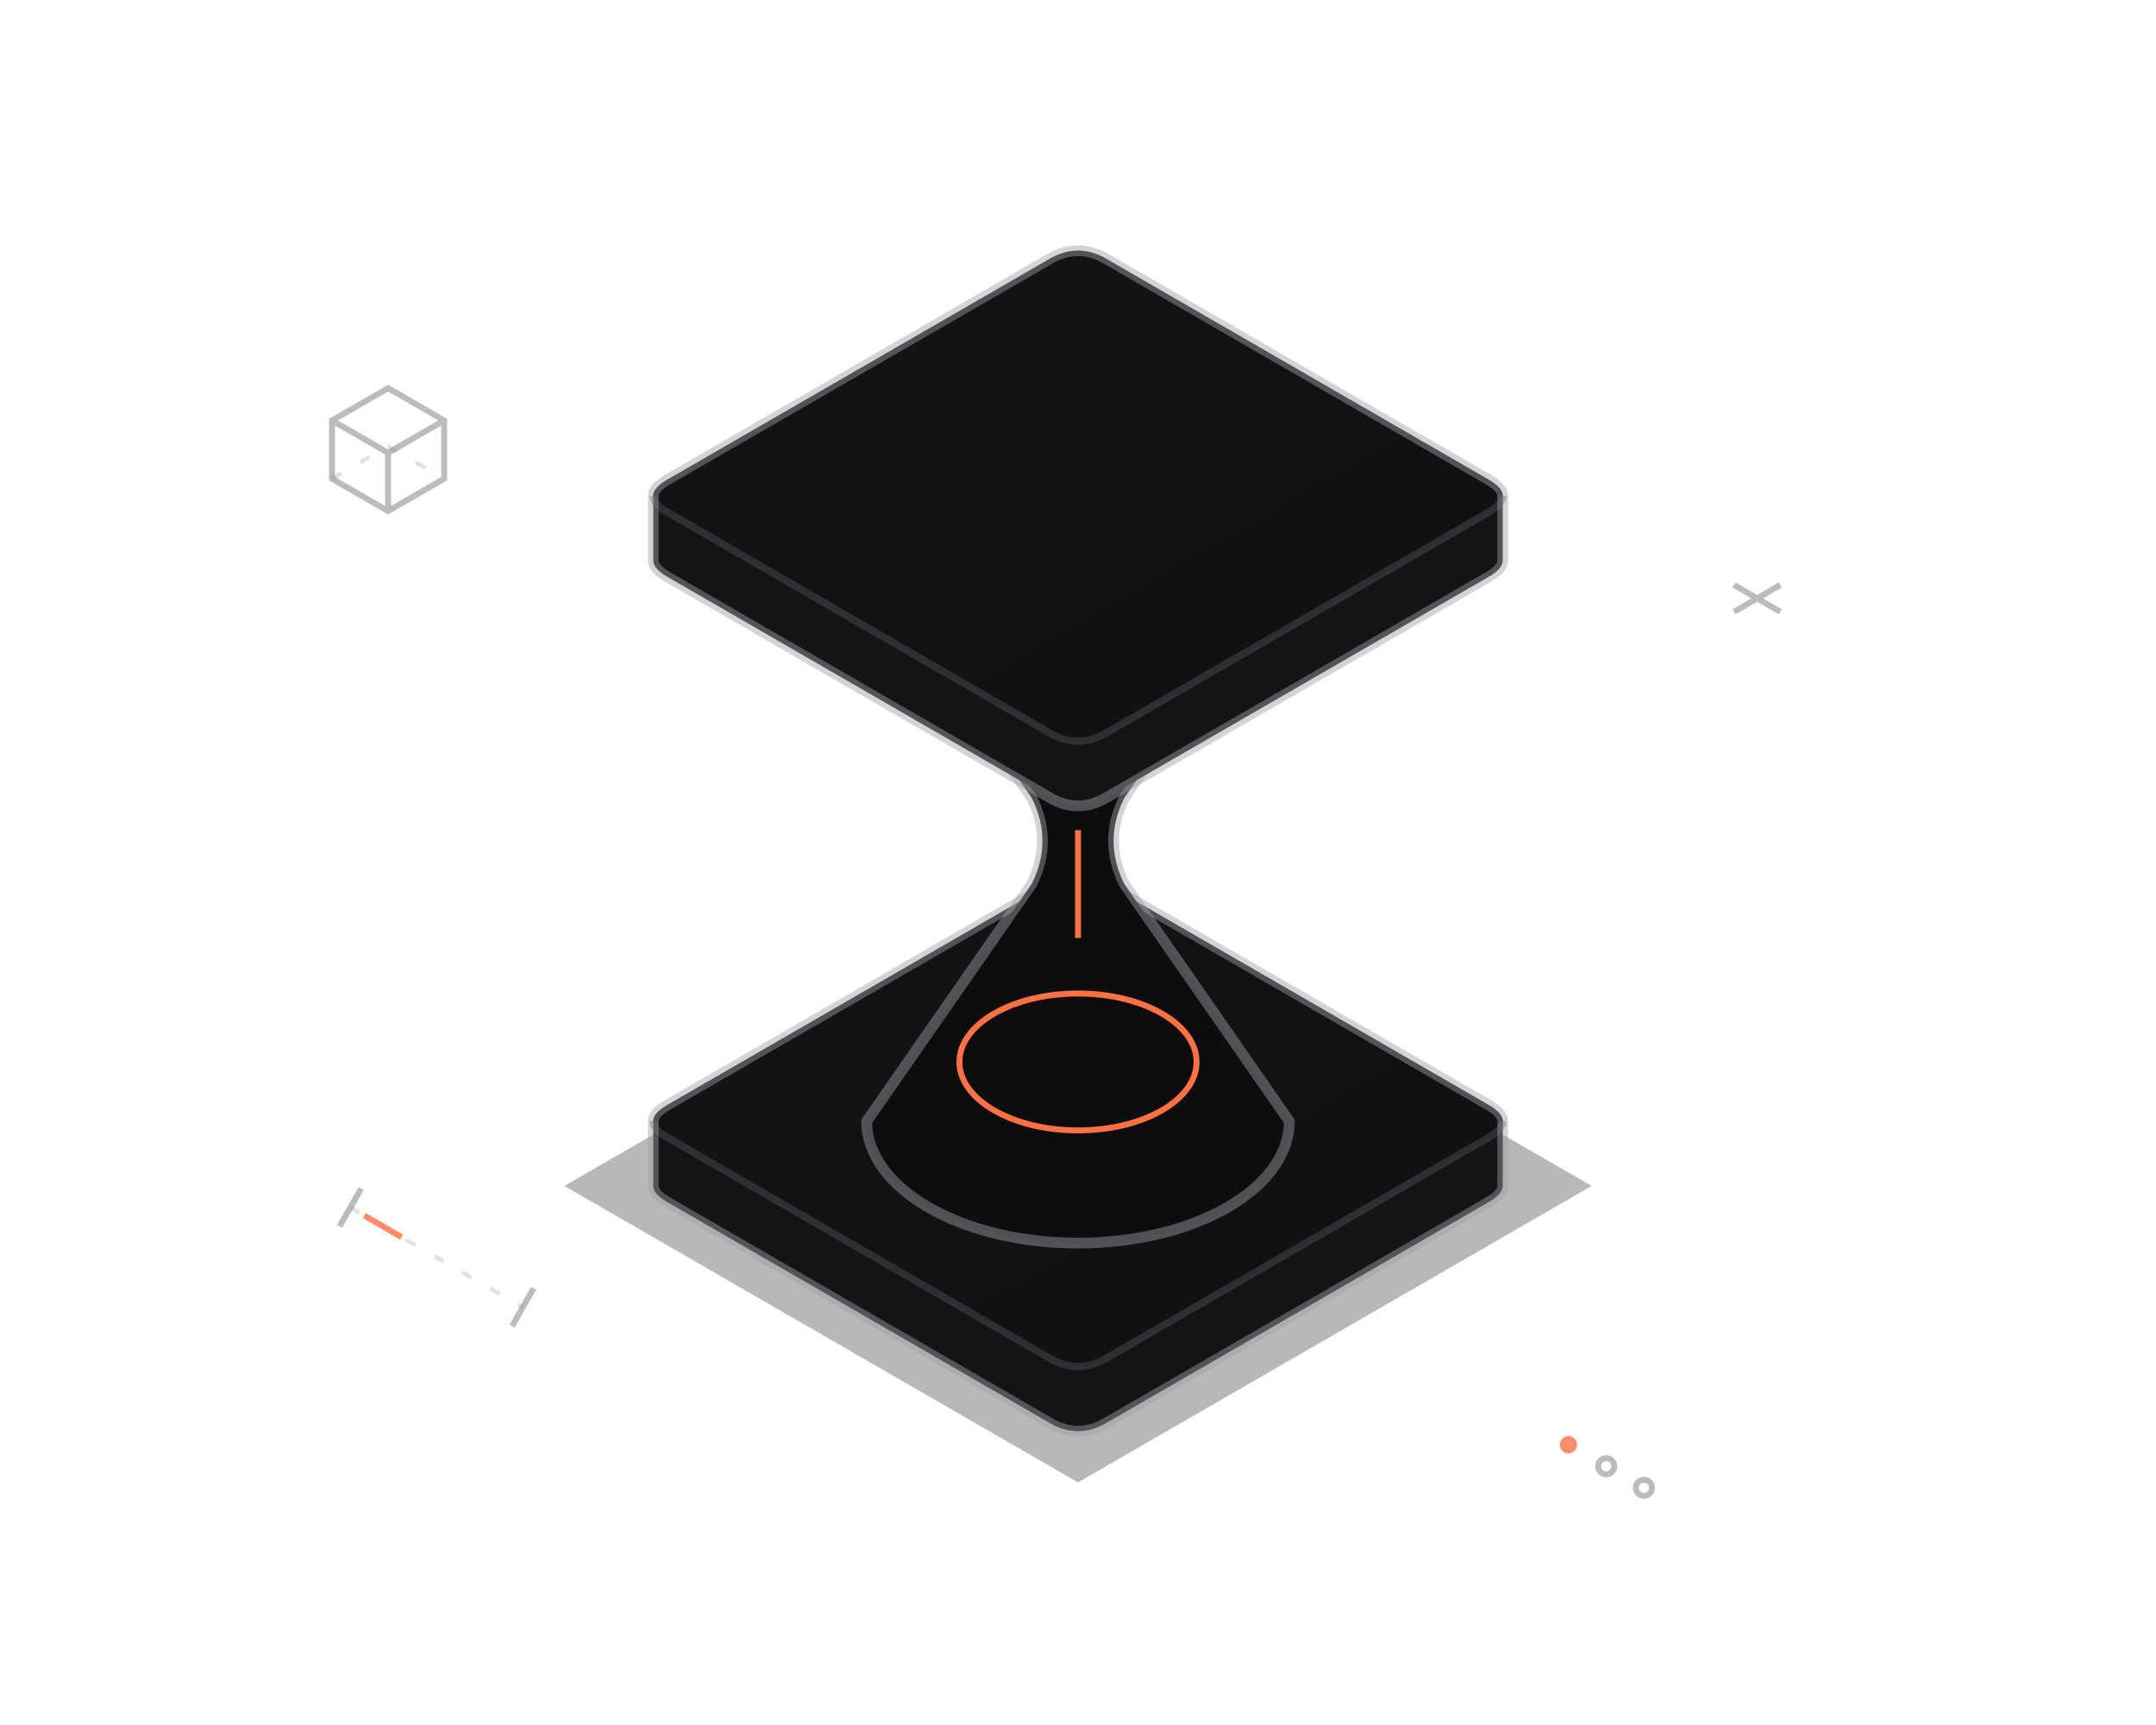
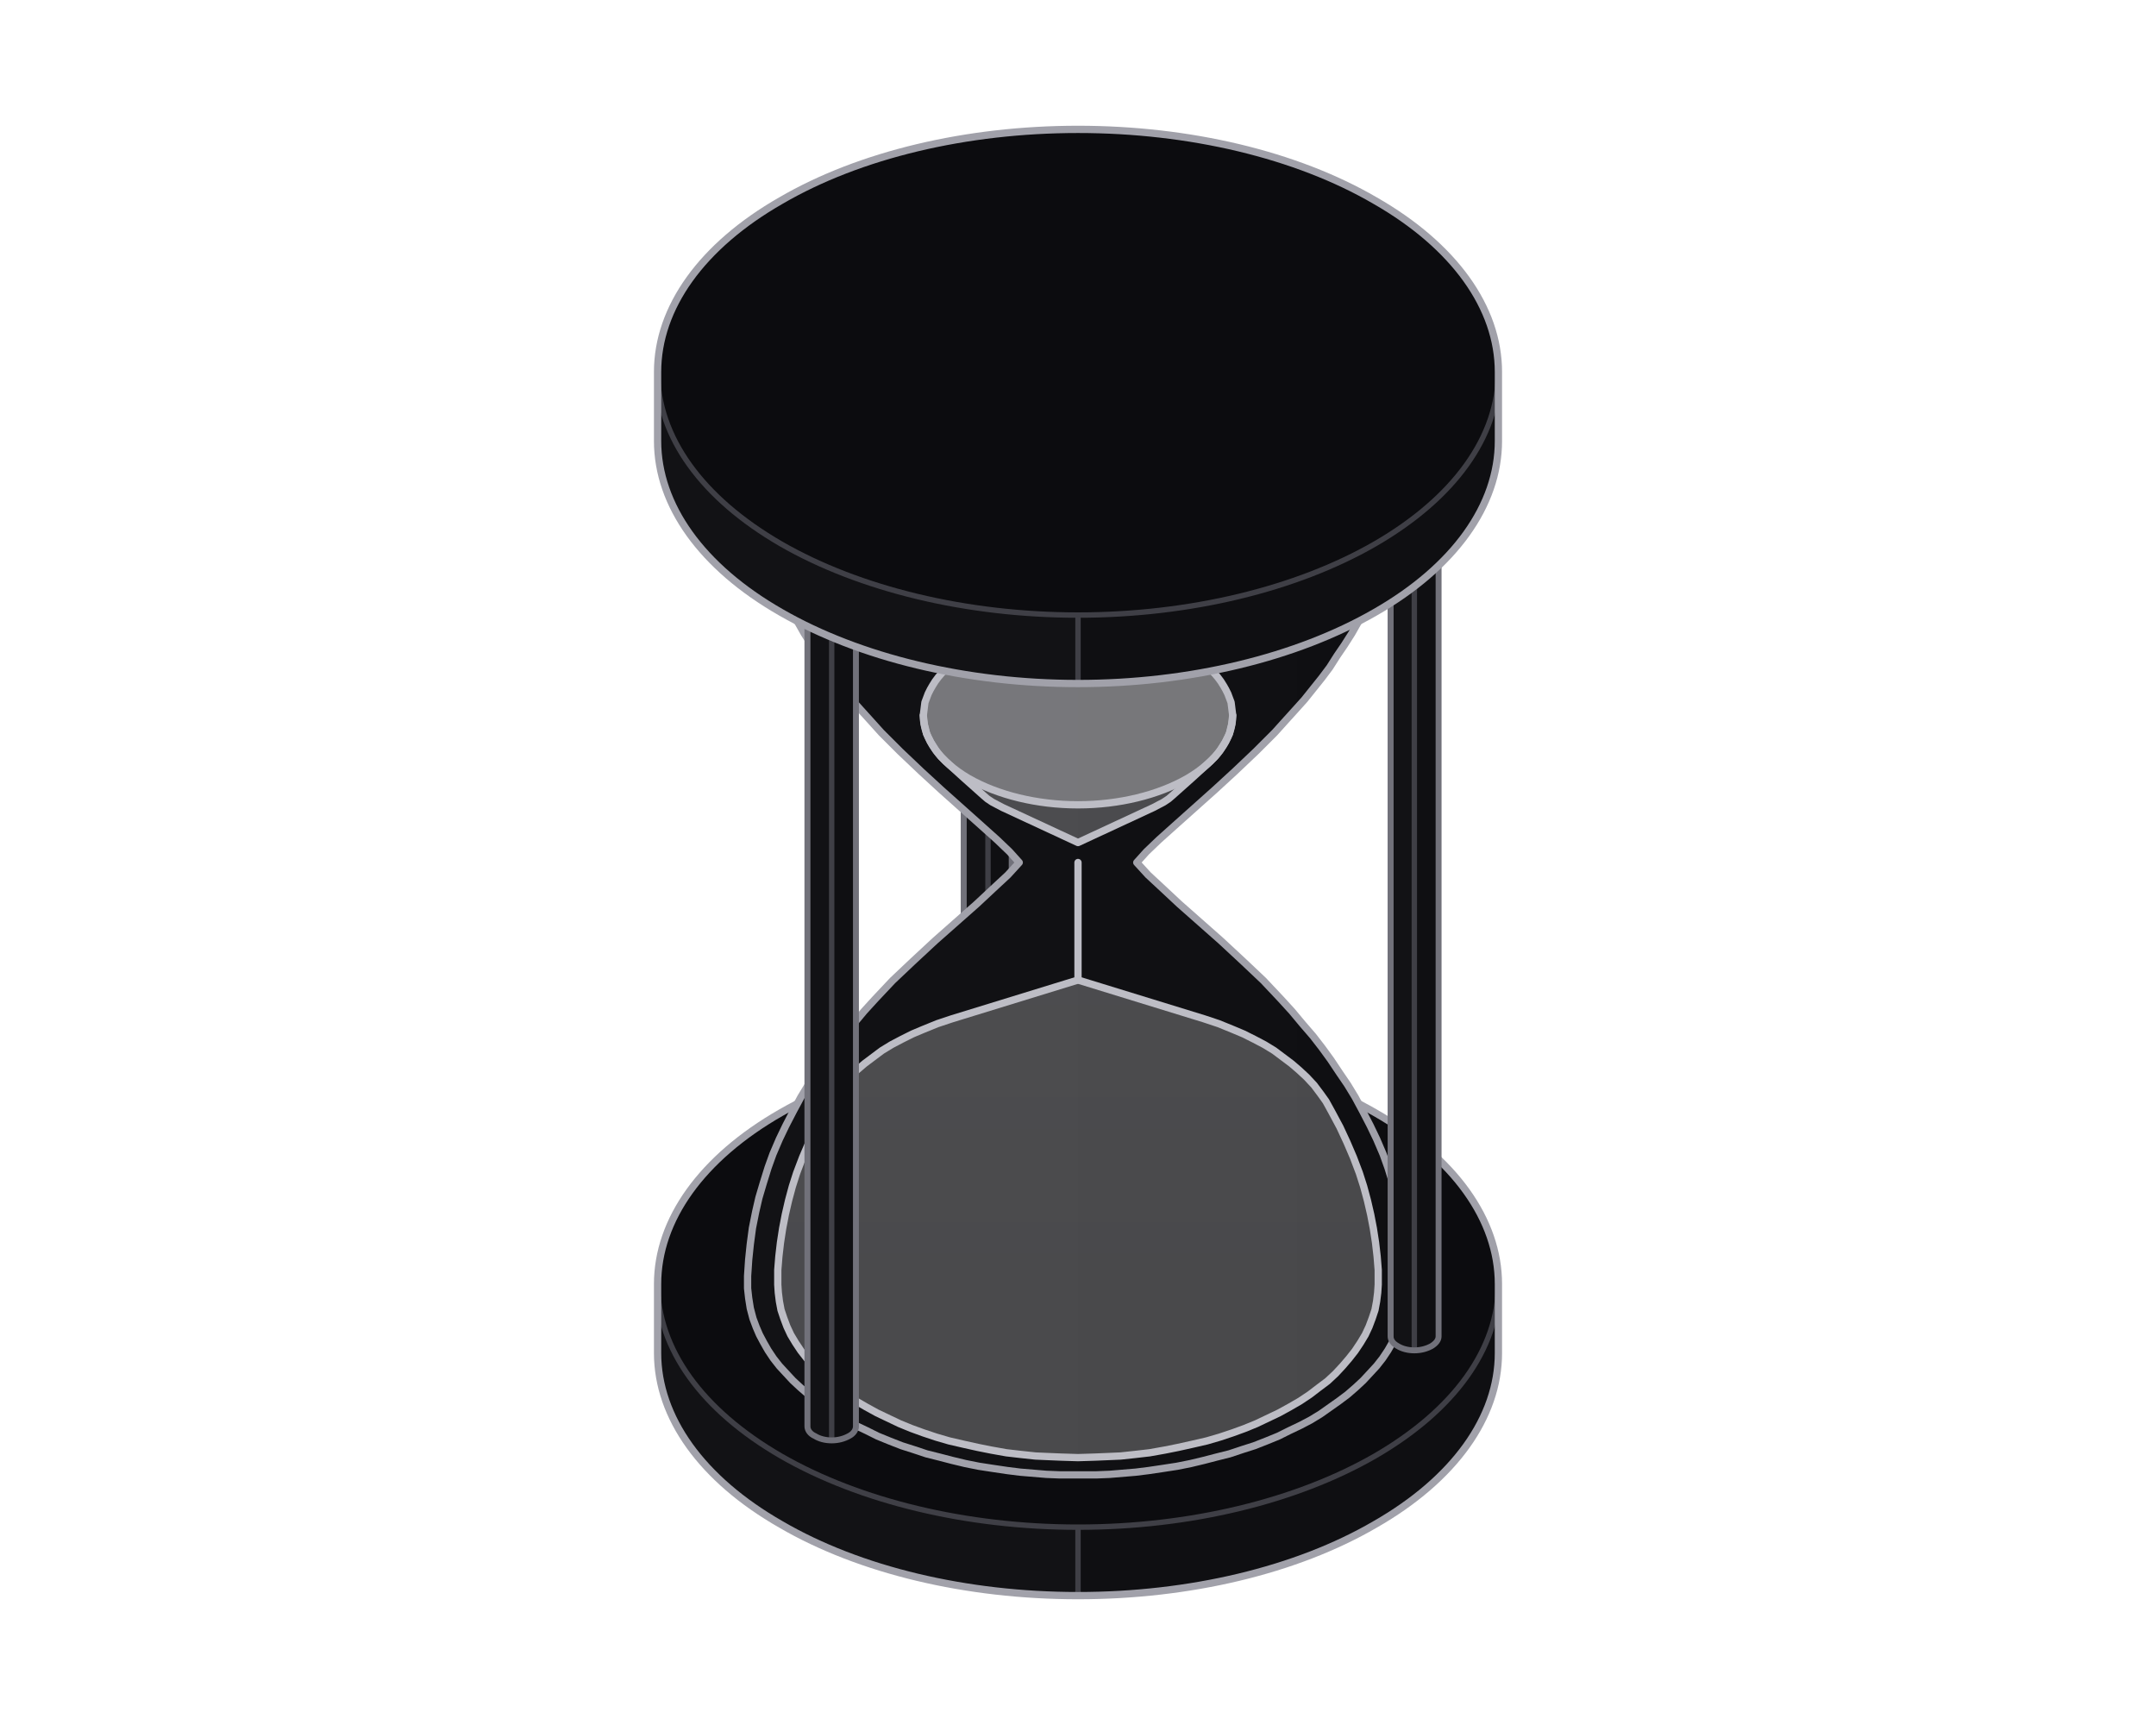
- <svg xmlns="http://www.w3.org/2000/svg" width="400" height="320" viewBox="0 0 400 320" fill="none" role="img" aria-labelledby="fg-empty-waiting-dark-title fg-empty-waiting-dark-description" class="fg-empty-waiting-dark">
+ <svg xmlns="http://www.w3.org/2000/svg" width="400" height="320" viewBox="0 0 400 320" fill="none" role="img" aria-labelledby="fg-state-waiting-dark-title fg-state-waiting-dark-description" class="fg-state-waiting-dark">
  <defs>
-     <linearGradient id="fg-empty-waiting-dark-plane" x1="0" y1="0" x2="1" y2="1">
-       <stop stop-color="#141416" />
-       <stop offset="1" stop-color="#101012" />
+     <linearGradient id="fg-state-waiting-dark-cy" x1="0" y1="0" x2="1" y2="0">
+       <stop stop-color="#121215" />
+       <stop offset="1" stop-color="#0f0f12" />
+     </linearGradient>
+     <linearGradient id="fg-state-waiting-dark-sand" gradientUnits="userSpaceOnUse" x1="200" y1="181.8" x2="200" y2="238.2">
+       <stop offset="0" stop-color="#f4f4f5" stop-opacity="0.26" />
+       <stop offset="1" stop-color="#f4f4f5" stop-opacity="0.25" />
    </linearGradient>
  </defs>
  <style>
-     .fg-empty-waiting-dark { stroke-linecap: butt; stroke-linejoin: miter; stroke-width: 2; stroke-opacity: .45; }
-     .fg-empty-waiting-dark .edge, .fg-empty-waiting-dark .seam { stroke: #a1a1aa; }
-     .fg-empty-waiting-dark .seam { stroke: #51515c; }
-     .fg-empty-waiting-dark .seam { stroke-width: 1.35; }
-     .fg-empty-waiting-dark .shade { fill: #000000; fill-opacity: .28; }
-     .fg-empty-waiting-dark .soft { stroke: #46464f; stroke-width: 1.1; }
-     .fg-empty-waiting-dark .guide { stroke: #6b6b75; stroke-width: .8; stroke-dasharray: 2 4; opacity: .55; }
-     .fg-empty-waiting-dark .accent { stroke: #ff7043; }
-     .fg-empty-waiting-dark .accent { stroke-width: 1.1; }
-     .fg-empty-waiting-dark .accent-fill { fill: #ff7043; }
-     .fg-empty-waiting-dark .tf { fill: url(#fg-empty-waiting-dark-plane); }
-     .fg-empty-waiting-dark .lf { fill: #141417; }
-     .fg-empty-waiting-dark .rf { fill: #0d0d0f; }
-     .fg-empty-waiting-dark .accent { stroke-opacity: 1; }
+     .fg-state-waiting-dark { stroke-linecap: round; stroke-linejoin: round; }
+     .fg-state-waiting-dark path { vector-effect: non-scaling-stroke; }
+     .fg-state-waiting-dark .t { fill: #0c0c0f; }
+     .fg-state-waiting-dark .l { fill: #121215; }
+     .fg-state-waiting-dark .r { fill: #0f0f12; }
+     .fg-state-waiting-dark .hole { fill: #060607; }
+     .fg-state-waiting-dark .cy { fill: url(#fg-state-waiting-dark-cy); }
+     .fg-state-waiting-dark .af { fill: #bdbdc5; }
+     .fg-state-waiting-dark .kf { fill: #8e8e97; }
+     .fg-state-waiting-dark .eo { fill-rule: evenodd; }
+     .fg-state-waiting-dark .o { stroke: #a1a1aa; stroke-width: 1.35; }
+     .fg-state-waiting-dark .o2 { stroke: #71717a; stroke-width: 1.1; }
+     .fg-state-waiting-dark .e { stroke: #3f3f46; stroke-width: 1; }
+     .fg-state-waiting-dark .d { stroke: #71717a; stroke-width: 1.2; stroke-dasharray: 0 3; }
+     .fg-state-waiting-dark .dh { stroke: #3f3f46; stroke-width: 1.2; stroke-dasharray: 0 3; }
+     .fg-state-waiting-dark .g { stroke: #71717a; stroke-width: 1; stroke-dasharray: 3 3; }
+     .fg-state-waiting-dark .k { stroke: #8e8e97; stroke-width: 1.2; }
+     .fg-state-waiting-dark .ka, .fg-state-waiting-dark .oa { stroke: #bdbdc5; stroke-width: 1.35; }
+     .fg-state-waiting-dark .da { stroke: #bdbdc5; stroke-width: 1.2; stroke-dasharray: 0 3; }
+     .fg-state-waiting-dark .ga { stroke: #bdbdc5; stroke-width: 1; stroke-dasharray: 3 3; }
  </style>
-   <g data-part="illustration">
-     <g data-part="decoration" aria-hidden="true" pointer-events="none" opacity=".8">
-       <path class="soft" d="M72 72L82.4 78L82.4 88.8L72 94.8L61.6 88.8L61.6 78ZM82.4 78L72 84L61.6 78M72 84L72 94.8M321.7 108.5L330.3 113.5M321.7 113.5L330.3 108.5M296.5 272a1.5 1.5 0 1 0 3 0a1.5 1.5 0 1 0 -3 0ZM303.5 276a1.5 1.5 0 1 0 3 0a1.5 1.5 0 1 0 -3 0ZM67 220.5L63 227.5M99 239L95 246" />
-       <path class="guide" d="M61.6 88.8L72 82.8L82.4 88.8M65 224L97 242.5" />
-       <path class="accent" d="M67.6 225.5L74.5 229.5" />
-       <path class="accent-fill" d="M289.4 268a1.6 1.6 0 1 0 3.2 0a1.6 1.6 0 1 0 -3.2 0Z" />
-     </g>
-     <g data-part="subject">
-       <g transform="translate(0 52)">
-         <polygon class="shade" points="200,113 295.3,168 200,223 104.7,168" />
-         <g data-part="plate">
-           <path class="lf" d="M121.2 156Q121.2 154.5 123.8 153L194.8 112Q200 109 205.2 112L276.2 153Q278.8 154.5 278.8 156L278.8 168Q278.8 169.5 276.2 171L205.2 212Q200 215 194.8 212L123.8 171Q121.2 169.5 121.2 168Z" />
-           <path class="tf" d="M194.8 112Q200 109 205.2 112L276.2 153Q281.4 156 276.2 159L205.2 200Q200 203 194.8 200L123.8 159Q118.6 156 123.8 153Z" />
-           <path class="seam" d="M278.8 156Q278.8 157.5 276.2 159L205.2 200Q200 203 194.8 200L123.8 159Q121.2 157.5 121.2 156" />
-           <path class="edge" d="M121.2 156Q121.2 154.5 123.8 153L194.8 112Q200 109 205.2 112L276.2 153Q278.8 154.5 278.8 156L278.8 168Q278.8 169.5 276.2 171L205.2 212Q200 215 194.8 212L123.8 171Q121.2 169.5 121.2 168Z" />
-         </g>
-         <g data-part="hourglass-shell">
-           <path class="rf" d="M160.8 52A39.2 22.6 0 0 1 239.2 52L208.6 96Q204.6 104 208.6 112L239.2 156A39.2 22.6 0 0 1 160.8 156L191.4 112Q195.4 104 191.4 96Z" />
-           <path class="edge" d="M160.8 52A39.2 22.6 0 0 1 239.2 52L208.6 96Q204.6 104 208.6 112L239.2 156A39.2 22.6 0 0 1 160.8 156L191.4 112Q195.4 104 191.4 96Z" />
-         </g>
-         <ellipse class="accent" cx="200" cy="145" rx="22" ry="12.7" />
-         <polyline class="accent" points="200,102 200,122" />
-         <g data-part="plate">
-           <path class="lf" d="M121.2 40Q121.2 38.5 123.8 37L194.8 -4Q200 -7 205.2 -4L276.2 37Q278.8 38.5 278.8 40L278.8 52Q278.8 53.5 276.2 55L205.2 96Q200 99 194.8 96L123.8 55Q121.2 53.5 121.2 52Z" />
-           <path class="tf" d="M194.8 -4Q200 -7 205.2 -4L276.2 37Q281.4 40 276.2 43L205.2 84Q200 87 194.8 84L123.8 43Q118.6 40 123.8 37Z" />
-           <path class="seam" d="M278.8 40Q278.8 41.5 276.2 43L205.2 84Q200 87 194.8 84L123.8 43Q121.2 41.5 121.2 40" />
-           <path class="edge" d="M121.2 40Q121.2 38.5 123.8 37L194.8 -4Q200 -7 205.2 -4L276.2 37Q278.8 38.5 278.8 40L278.8 52Q278.8 53.5 276.2 55L205.2 96Q200 99 194.8 96L123.8 55Q121.2 53.5 121.2 52Z" />
-         </g>
-       </g>
-     </g>
-   </g>
+   <path class="r" d="M278 238.2C278 250.2 269.8 261.6 255.1 270.1C240.5 278.5 220.7 283.3 200 283.3L200 296C220.7 296 240.5 291.3 255.1 282.8C269.8 274.4 278 262.9 278 251Z" />
+   <path class="l" d="M200 283.3C179.3 283.3 159.5 278.5 144.9 270.1C130.2 261.6 122 250.2 122 238.2L122 251C122 262.9 130.2 274.4 144.9 282.8C159.5 291.3 179.3 296 200 296Z" />
+   <path class="t" d="M122 238.2C122 226.3 130.2 214.8 144.9 206.4C159.5 198 179.3 193.2 200 193.2C220.7 193.2 240.5 198 255.1 206.4C269.8 214.8 278 226.3 278 238.2C278 250.2 269.8 261.6 255.1 270.1C240.5 278.5 220.7 283.3 200 283.3C179.3 283.3 159.5 278.5 144.9 270.1C130.2 261.6 122 250.2 122 238.2Z" />
+   <path class="e" d="M278 238.2C278 250.2 269.8 261.6 255.1 270.1C240.5 278.5 220.7 283.3 200 283.3C179.3 283.3 159.5 278.5 144.9 270.1C130.2 261.6 122 250.2 122 238.2M200 283.3L200 296M122 238.2L122 251" />
+   <path class="o" d="M122 238.2C122 226.3 130.2 214.8 144.9 206.4C159.5 198 179.3 193.2 200 193.2C220.7 193.2 240.5 198 255.1 206.4C269.8 214.8 278 226.3 278 238.2L278 251C278 262.9 269.8 274.4 255.1 282.8C240.5 291.3 220.7 296 200 296C179.3 296 159.5 291.3 144.9 282.8C130.2 274.4 122 262.9 122 251Z" />
+   <path class="r" d="M187.7 45.7C187.7 46.4 187.3 47.1 186.4 47.5C185.6 48 184.5 48.3 183.3 48.3L183.3 204.8C184.5 204.8 185.6 204.5 186.4 204C187.3 203.5 187.7 202.9 187.7 202.2Z" />
+   <path class="l" d="M183.3 48.3C182.1 48.3 181 48 180.1 47.5C179.3 47.1 178.8 46.4 178.8 45.7L178.8 202.2C178.8 202.9 179.3 203.5 180.1 204C181 204.5 182.1 204.8 183.3 204.8Z" />
+   <path class="t" d="M178.8 45.7C178.8 45 179.3 44.4 180.1 43.9C181 43.4 182.1 43.2 183.3 43.2C184.5 43.2 185.6 43.4 186.4 43.9C187.3 44.4 187.7 45 187.7 45.7C187.7 46.4 187.3 47.1 186.4 47.5C185.6 48 184.5 48.3 183.3 48.3C182.1 48.3 181 48 180.1 47.5C179.3 47.1 178.8 46.4 178.8 45.7Z" />
+   <path class="e" d="M187.7 45.7C187.7 46.4 187.3 47.1 186.4 47.5C185.6 48 184.5 48.3 183.3 48.3C182.1 48.3 181 48 180.1 47.5C179.3 47.1 178.8 46.4 178.8 45.7M183.3 48.3L183.3 204.8M178.8 45.7L178.8 202.2" />
+   <path class="o2" d="M178.8 45.7C178.8 45 179.3 44.4 180.1 43.9C181 43.4 182.1 43.2 183.3 43.2C184.5 43.2 185.6 43.4 186.4 43.9C187.3 44.4 187.7 45 187.7 45.7L187.7 202.2C187.7 202.9 187.3 203.5 186.4 204C185.6 204.5 184.5 204.8 183.3 204.8C182.1 204.8 181 204.5 180.1 204C179.3 203.5 178.8 202.9 178.8 202.2Z" />
+   <path class="cy" d="M200 46.4L203.4 46.4L205.9 46.5L209 46.8L211.7 47L214.7 47.4L217.5 47.9L220.4 48.4L223.4 49.1L226.2 49.8L228.8 50.5L231.5 51.4L234 52.3L236.4 53.3L238.9 54.4L241.2 55.6L243.3 56.8L245.4 58L247.4 59.3L249.2 60.7L250.9 62.1L252.6 63.6L254.1 65.1L255.4 66.6L256.6 68.2L257.7 69.9L258.6 71.5L259.4 73.2L260.1 74.9L260.6 76.6L261 78.3L261.2 80L261.3 81.7L261.2 84.1L261.1 86.4L260.9 89.1L260.5 91.4L260.1 93.8L259.6 96.3L259 98.7L258.3 101.1L257.5 103.4L256.6 105.9L255.6 108.1L254.6 110.5L253.4 112.9L252.1 115.2L250.8 117.5L249.4 119.7L248.1 121.6L246.7 123.8L245.2 125.8L243.6 127.8L242 129.8L240.2 131.8L238.3 133.9L236.5 135.9L233 139.4L229.1 143.1L225.4 146.5L217.9 153.2L215 155.8L212.7 158L210.9 160L213 162.3L215.8 164.9L218.8 167.7L226.5 174.5L230.7 178.4L234.4 181.9L237.6 185.3L239.7 187.6L241.7 190L243.6 192.2L245.3 194.4L246.9 196.6L248.5 199L250 201.2L251.4 203.5L252.8 206.1L254.2 208.8L255.4 211.3L256.6 214.1L257.5 216.6L258.4 219.5L259.2 222.2L259.8 224.8L260.4 227.8L260.8 230.8L261.1 233.7L261.3 236.7L261.3 239L261.1 240.8L260.8 242.7L260.3 244.6L259.7 246.2L259.1 247.6L258.3 249.1L257.5 250.5L256.5 252L255.4 253.4L254.2 254.7L252.9 256.1L251.5 257.4L250 258.7L248.4 259.9L246.7 261.1L245 262.3L243.2 263.4L241.3 264.4L239.2 265.4L237.2 266.4L235 267.3L232.7 268.2L230.5 268.9L228.1 269.7L225.7 270.3L223.4 270.9L220.9 271.5L218.4 272L215.8 272.4L213.1 272.8L210.7 273.1L208.3 273.3L205.9 273.5L203.4 273.6L200 273.6L200 273.6L196.6 273.6L194.1 273.5L191.7 273.3L189.3 273.1L186.9 272.8L184.2 272.4L181.6 272L179.1 271.5L176.6 270.9L174.3 270.3L171.9 269.7L169.5 268.9L167.3 268.2L165 267.3L162.8 266.4L160.8 265.4L158.7 264.4L156.8 263.4L155 262.3L153.3 261.1L151.6 259.9L150 258.7L148.5 257.4L147.1 256.1L145.8 254.7L144.6 253.4L143.5 252L142.5 250.5L141.7 249.1L140.9 247.6L140.3 246.2L139.7 244.6L139.2 242.7L138.9 240.8L138.7 239L138.7 236.7L138.9 233.7L139.2 230.8L139.6 227.8L140.2 224.8L140.8 222.2L141.6 219.5L142.5 216.6L143.4 214.1L144.6 211.3L145.8 208.8L147.2 206.1L148.6 203.5L150 201.2L151.5 199L153.1 196.6L154.7 194.4L156.4 192.2L158.3 190L160.3 187.6L162.4 185.3L165.6 181.9L169.3 178.4L173.5 174.5L181.2 167.7L184.2 164.9L187 162.3L189.1 160L187.3 158L185 155.8L182.1 153.2L174.6 146.5L170.9 143.1L167 139.4L163.5 135.9L161.7 133.9L159.8 131.8L158 129.8L156.4 127.8L154.8 125.8L153.3 123.8L151.9 121.6L150.6 119.7L149.2 117.5L147.9 115.2L146.6 112.9L145.4 110.5L144.4 108.1L143.4 105.9L142.5 103.4L141.7 101.1L141 98.7L140.4 96.3L139.9 93.8L139.5 91.4L139.1 89.1L138.9 86.4L138.8 84.1L138.7 81.7L138.8 80L139 78.3L139.4 76.6L139.9 74.9L140.6 73.2L141.4 71.5L142.3 69.9L143.4 68.2L144.6 66.6L145.9 65.1L147.4 63.6L149.1 62.1L150.8 60.7L152.6 59.3L154.6 58L156.7 56.8L158.8 55.6L161.1 54.4L163.6 53.3L166 52.3L168.5 51.4L171.2 50.5L173.8 49.8L176.6 49.1L179.6 48.4L182.5 47.9L185.3 47.4L188.3 47L191 46.8L194.1 46.5L196.6 46.4L200 46.4Z" />
+   <path fill="url(#fg-state-waiting-dark-sand)" d="M200 181.8L223.4 189L226.1 189.9L228.8 191L230.7 191.8L232.7 192.8L234.6 193.8L236.4 194.9L238 196.1L239.6 197.3L241 198.5L242.4 199.8L243.8 201.3L245 202.9L246 204.3L247.1 206.3L248.6 209.1L249.9 211.9L251.1 214.7L252.2 217.6L253 220.1L253.7 222.7L254.3 225.3L254.8 227.9L255.2 230.5L255.5 233.1L255.7 235.6L255.7 238.3L255.6 239.8L255.4 241.4L255.1 243L254.6 244.5L254 246.1L253.3 247.6L252.4 249.1L251.4 250.6L250.3 252L249.1 253.4L247.8 254.8L246.3 256.2L244.7 257.4L243 258.7L241.2 259.9L239.3 261L237.3 262.1L235.2 263.1L233.1 264.1L230.9 265L228.7 265.8L226.3 266.6L223.9 267.3L221.3 267.9L218.6 268.5L216.1 269L213.3 269.5L210.7 269.8L207.9 270.1L205.6 270.2L203.2 270.3L200 270.4L200 270.4L196.8 270.3L194.4 270.2L192.1 270.1L189.3 269.8L186.7 269.5L183.9 269L181.4 268.5L178.7 267.9L176.1 267.3L173.7 266.6L171.3 265.8L169.1 265L166.9 264.1L164.8 263.1L162.7 262.1L160.7 261L158.8 259.9L157 258.7L155.3 257.4L153.7 256.2L152.2 254.8L150.9 253.4L149.7 252L148.6 250.6L147.6 249.1L146.7 247.6L146 246.1L145.4 244.5L144.9 243L144.6 241.4L144.4 239.8L144.3 238.3L144.3 235.6L144.5 233.1L144.8 230.5L145.2 227.9L145.7 225.3L146.3 222.7L147 220.1L147.8 217.6L148.9 214.7L150.1 211.9L151.4 209.1L152.9 206.3L154 204.3L155 202.9L156.2 201.3L157.6 199.8L159 198.5L160.4 197.3L162 196.1L163.6 194.9L165.4 193.8L167.3 192.8L169.3 191.8L171.2 191L173.9 189.9L176.6 189L200 181.8Z" />
+   <path class="oa" d="M200 181.8L223.4 189L226.1 189.9L228.8 191L230.7 191.8L232.7 192.8L234.6 193.8L236.4 194.9L238 196.1L239.6 197.3L241 198.5L242.4 199.8L243.8 201.3L245 202.9L246 204.3L247.1 206.3L248.6 209.1L249.9 211.9L251.1 214.7L252.2 217.6L253 220.1L253.7 222.7L254.3 225.3L254.8 227.9L255.2 230.5L255.5 233.1L255.7 235.6L255.7 238.3L255.6 239.8L255.4 241.4L255.1 243L254.6 244.5L254 246.1L253.3 247.6L252.4 249.1L251.4 250.6L250.3 252L249.1 253.4L247.8 254.8L246.3 256.2L244.7 257.4L243 258.7L241.2 259.9L239.3 261L237.3 262.1L235.2 263.1L233.1 264.1L230.9 265L228.7 265.8L226.3 266.6L223.9 267.3L221.3 267.9L218.6 268.5L216.1 269L213.3 269.5L210.7 269.8L207.9 270.1L205.6 270.2L203.2 270.3L200 270.4L200 270.4L196.8 270.3L194.4 270.2L192.1 270.1L189.3 269.8L186.7 269.5L183.9 269L181.4 268.5L178.7 267.9L176.1 267.3L173.7 266.6L171.3 265.8L169.1 265L166.9 264.1L164.8 263.1L162.7 262.1L160.7 261L158.8 259.9L157 258.7L155.3 257.4L153.7 256.2L152.2 254.8L150.9 253.4L149.7 252L148.6 250.6L147.6 249.1L146.7 247.6L146 246.1L145.4 244.5L144.9 243L144.6 241.4L144.4 239.8L144.3 238.3L144.3 235.6L144.5 233.1L144.8 230.5L145.2 227.9L145.7 225.3L146.3 222.7L147 220.1L147.8 217.6L148.9 214.7L150.1 211.9L151.4 209.1L152.9 206.3L154 204.3L155 202.9L156.2 201.3L157.6 199.8L159 198.5L160.4 197.3L162 196.1L163.6 194.9L165.4 193.8L167.3 192.8L169.3 191.8L171.2 191L173.9 189.9L176.6 189L200 181.8Z" />
+   <path class="ka" d="M200 160L200 181.8" />
+   <path fill="url(#fg-state-waiting-dark-sand)" d="M200 116.2L203.3 116.3L205.7 116.5L208.3 116.9L210.9 117.4L213.5 118.1L215.9 118.9L218.2 119.9L220.3 121L222.2 122.2L223.8 123.5L224.6 124.2L225.3 124.9L225.9 125.6L226.5 126.4L227 127.2L227.4 127.9L227.8 128.7L228.1 129.5L228.4 130.3L228.5 131.1L228.6 131.9L228.7 132.7L228.6 133.6L228.5 134.4L228.3 135.2L228.1 136.1L227.7 136.9L227.3 137.7L226.8 138.5L226.3 139.3L225.5 140.3L224.5 141.3L221.2 144.3L217.5 147.6L216.8 148.2L215.9 148.8L214 149.8L200 156.3L200 156.3L186 149.8L184.1 148.8L183.2 148.2L182.5 147.6L178.8 144.3L175.5 141.3L174.5 140.3L173.7 139.3L173.2 138.5L172.7 137.7L172.3 136.9L171.9 136.1L171.7 135.2L171.5 134.4L171.4 133.6L171.3 132.7L171.4 131.9L171.5 131.1L171.6 130.3L171.9 129.5L172.2 128.7L172.6 127.9L173 127.2L173.5 126.4L174.1 125.6L174.7 124.9L175.4 124.2L176.2 123.5L177.8 122.2L179.7 121L181.8 119.9L184.1 118.9L186.5 118.1L189.1 117.4L191.7 116.9L194.3 116.5L196.7 116.3L200 116.2Z" />
+   <path fill="url(#fg-state-waiting-dark-sand)" d="M220.3 144.4C214.9 147.5 207.6 149.3 200 149.3C192.4 149.3 185.1 147.5 179.7 144.4C174.4 141.3 171.3 137.1 171.3 132.7C171.3 128.3 174.4 124.1 179.7 121C185.1 117.9 192.4 116.2 200 116.2C207.6 116.2 214.9 117.9 220.3 121C225.6 124.1 228.7 128.3 228.7 132.7C228.7 137.1 225.6 141.3 220.3 144.4Z" />
+   <path class="ka" d="M228.7 132.7C228.7 137.1 225.6 141.3 220.3 144.4C214.9 147.5 207.6 149.3 200 149.3C192.4 149.3 185.1 147.5 179.7 144.4C174.4 141.3 171.3 137.1 171.3 132.7" />
+   <path class="oa" d="M200 116.2L203.3 116.3L205.7 116.5L208.3 116.9L210.9 117.4L213.5 118.1L215.9 118.9L218.2 119.9L220.3 121L222.2 122.2L223.8 123.5L224.6 124.2L225.3 124.9L225.9 125.6L226.5 126.4L227 127.2L227.4 127.9L227.8 128.7L228.1 129.5L228.4 130.3L228.5 131.1L228.6 131.9L228.7 132.7L228.6 133.6L228.5 134.4L228.3 135.2L228.1 136.1L227.7 136.9L227.3 137.7L226.8 138.5L226.3 139.3L225.5 140.3L224.5 141.3L221.2 144.3L217.5 147.6L216.8 148.2L215.9 148.8L214 149.8L200 156.3L200 156.3L186 149.8L184.1 148.8L183.2 148.2L182.5 147.6L178.8 144.3L175.5 141.3L174.5 140.3L173.7 139.3L173.2 138.5L172.7 137.7L172.3 136.9L171.9 136.1L171.7 135.2L171.5 134.4L171.4 133.6L171.3 132.7L171.4 131.9L171.5 131.1L171.6 130.3L171.9 129.5L172.2 128.7L172.6 127.9L173 127.2L173.5 126.4L174.1 125.6L174.7 124.9L175.4 124.2L176.2 123.5L177.8 122.2L179.7 121L181.8 119.9L184.1 118.9L186.5 118.1L189.1 117.4L191.7 116.9L194.3 116.5L196.7 116.3L200 116.2Z" />
+   <path class="o" d="M200 46.4L203.4 46.4L205.9 46.5L209 46.8L211.7 47L214.7 47.4L217.5 47.9L220.4 48.4L223.4 49.1L226.2 49.8L228.8 50.5L231.5 51.4L234 52.3L236.4 53.3L238.9 54.4L241.2 55.6L243.3 56.8L245.4 58L247.4 59.3L249.2 60.7L250.9 62.1L252.6 63.6L254.1 65.1L255.4 66.6L256.6 68.2L257.7 69.9L258.6 71.5L259.4 73.2L260.1 74.9L260.6 76.6L261 78.3L261.2 80L261.3 81.7L261.2 84.1L261.1 86.4L260.9 89.1L260.5 91.4L260.1 93.8L259.6 96.3L259 98.7L258.3 101.1L257.5 103.4L256.6 105.9L255.6 108.1L254.6 110.5L253.4 112.9L252.1 115.2L250.8 117.5L249.4 119.7L248.1 121.6L246.7 123.8L245.2 125.8L243.6 127.8L242 129.8L240.2 131.8L238.3 133.9L236.5 135.9L233 139.4L229.1 143.1L225.4 146.5L217.9 153.2L215 155.8L212.7 158L210.9 160L213 162.3L215.8 164.9L218.8 167.7L226.5 174.5L230.7 178.4L234.4 181.9L237.6 185.3L239.7 187.6L241.7 190L243.6 192.2L245.3 194.4L246.9 196.6L248.5 199L250 201.2L251.4 203.5L252.8 206.1L254.2 208.8L255.4 211.3L256.6 214.1L257.5 216.6L258.4 219.5L259.2 222.2L259.8 224.8L260.4 227.8L260.8 230.8L261.1 233.7L261.3 236.7L261.3 239L261.1 240.8L260.8 242.7L260.3 244.6L259.7 246.2L259.1 247.6L258.3 249.1L257.5 250.5L256.5 252L255.4 253.4L254.2 254.7L252.9 256.1L251.5 257.4L250 258.7L248.4 259.9L246.7 261.1L245 262.3L243.2 263.4L241.3 264.4L239.2 265.4L237.2 266.4L235 267.3L232.7 268.2L230.5 268.9L228.1 269.7L225.7 270.3L223.4 270.9L220.9 271.5L218.4 272L215.8 272.4L213.1 272.8L210.7 273.1L208.3 273.3L205.9 273.5L203.4 273.6L200 273.6L200 273.6L196.6 273.6L194.1 273.5L191.7 273.3L189.3 273.1L186.9 272.8L184.2 272.4L181.6 272L179.1 271.5L176.6 270.9L174.3 270.3L171.9 269.7L169.5 268.9L167.3 268.2L165 267.3L162.8 266.4L160.8 265.4L158.7 264.4L156.8 263.4L155 262.3L153.3 261.1L151.6 259.9L150 258.7L148.5 257.4L147.1 256.1L145.8 254.7L144.6 253.4L143.5 252L142.5 250.5L141.7 249.1L140.9 247.6L140.3 246.2L139.7 244.6L139.2 242.7L138.9 240.8L138.7 239L138.7 236.7L138.9 233.7L139.2 230.8L139.6 227.8L140.2 224.8L140.8 222.2L141.6 219.5L142.5 216.6L143.4 214.1L144.6 211.3L145.8 208.8L147.2 206.1L148.6 203.5L150 201.2L151.5 199L153.1 196.6L154.7 194.4L156.4 192.2L158.3 190L160.3 187.6L162.4 185.3L165.6 181.9L169.3 178.4L173.5 174.5L181.2 167.7L184.2 164.9L187 162.3L189.1 160L187.3 158L185 155.8L182.1 153.2L174.6 146.5L170.9 143.1L167 139.4L163.5 135.9L161.7 133.9L159.8 131.8L158 129.8L156.4 127.8L154.8 125.8L153.3 123.8L151.9 121.6L150.6 119.7L149.2 117.5L147.9 115.2L146.6 112.9L145.4 110.5L144.4 108.1L143.4 105.9L142.5 103.4L141.7 101.1L141 98.7L140.4 96.3L139.9 93.8L139.5 91.4L139.1 89.1L138.9 86.4L138.8 84.1L138.7 81.7L138.8 80L139 78.3L139.4 76.6L139.9 74.9L140.6 73.2L141.4 71.5L142.3 69.9L143.4 68.2L144.6 66.6L145.9 65.1L147.4 63.6L149.1 62.1L150.8 60.7L152.6 59.3L154.6 58L156.7 56.8L158.8 55.6L161.1 54.4L163.6 53.3L166 52.3L168.5 51.4L171.2 50.5L173.8 49.8L176.6 49.1L179.6 48.4L182.5 47.9L185.3 47.4L188.3 47L191 46.8L194.1 46.5L196.6 46.4L200 46.4Z" />
+   <path class="r" d="M158.8 108.1C158.8 108.8 158.3 109.5 157.5 110C156.6 110.4 155.5 110.7 154.3 110.7L154.3 267.2C155.5 267.2 156.6 266.9 157.5 266.4C158.3 266 158.8 265.3 158.8 264.6Z" />
+   <path class="l" d="M154.3 110.7C153.1 110.7 152 110.4 151.2 110C150.3 109.5 149.8 108.8 149.8 108.1L149.8 264.6C149.8 265.3 150.3 266 151.2 266.4C152 266.9 153.1 267.2 154.3 267.2Z" />
+   <path class="t" d="M149.8 108.1C149.8 107.5 150.3 106.8 151.2 106.3C152 105.8 153.1 105.6 154.3 105.6C155.5 105.6 156.6 105.8 157.5 106.3C158.3 106.8 158.8 107.5 158.8 108.1C158.8 108.8 158.3 109.5 157.5 110C156.6 110.4 155.5 110.7 154.3 110.7C153.1 110.7 152 110.4 151.2 110C150.3 109.5 149.8 108.8 149.8 108.1Z" />
+   <path class="e" d="M158.8 108.1C158.8 108.8 158.3 109.5 157.5 110C156.6 110.4 155.5 110.7 154.3 110.7C153.1 110.7 152 110.4 151.2 110C150.3 109.5 149.8 108.8 149.8 108.1M154.3 110.7L154.3 267.2M149.8 108.1L149.8 264.6" />
+   <path class="o2" d="M149.8 108.1C149.8 107.5 150.3 106.8 151.2 106.3C152 105.8 153.1 105.6 154.3 105.6C155.5 105.6 156.6 105.8 157.5 106.3C158.3 106.8 158.8 107.5 158.8 108.1L158.8 264.6C158.8 265.3 158.3 266 157.5 266.4C156.6 266.9 155.5 267.2 154.3 267.2C153.1 267.2 152 266.9 151.2 266.4C150.3 266 149.8 265.3 149.8 264.6Z" />
+   <path class="r" d="M266.9 91.4C266.9 92.1 266.4 92.8 265.6 93.2C264.7 93.7 263.6 94 262.4 94L262.4 250.5C263.6 250.5 264.7 250.2 265.6 249.7C266.4 249.2 266.9 248.6 266.9 247.9Z" />
+   <path class="l" d="M262.4 94C261.2 94 260.1 93.7 259.3 93.2C258.4 92.8 258 92.1 258 91.4L258 247.9C258 248.6 258.4 249.2 259.3 249.7C260.1 250.2 261.2 250.5 262.4 250.5Z" />
+   <path class="t" d="M258 91.4C258 90.7 258.4 90.1 259.3 89.6C260.1 89.1 261.2 88.8 262.4 88.8C263.6 88.8 264.7 89.1 265.6 89.6C266.4 90.1 266.9 90.7 266.9 91.4C266.9 92.1 266.4 92.8 265.6 93.2C264.7 93.7 263.6 94 262.4 94C261.2 94 260.1 93.7 259.3 93.2C258.4 92.8 258 92.1 258 91.4Z" />
+   <path class="e" d="M266.9 91.4C266.9 92.1 266.4 92.8 265.6 93.2C264.7 93.7 263.6 94 262.4 94C261.2 94 260.1 93.7 259.3 93.2C258.4 92.8 258 92.1 258 91.4M262.4 94L262.4 250.5M258 91.4L258 247.9" />
+   <path class="o2" d="M258 91.4C258 90.7 258.4 90.1 259.3 89.6C260.1 89.1 261.2 88.8 262.4 88.8C263.6 88.8 264.7 89.1 265.6 89.6C266.4 90.1 266.9 90.7 266.9 91.4L266.9 247.9C266.9 248.6 266.4 249.2 265.6 249.7C264.7 250.2 263.6 250.5 262.4 250.5C261.2 250.5 260.1 250.2 259.3 249.7C258.4 249.2 258 248.6 258 247.9Z" />
+   <path class="r" d="M278 69C278 81 269.8 92.4 255.1 100.9C240.5 109.3 220.7 114.1 200 114.1L200 126.8C220.7 126.8 240.5 122 255.1 113.6C269.8 105.2 278 93.7 278 81.8Z" />
+   <path class="l" d="M200 114.1C179.3 114.1 159.5 109.3 144.9 100.9C130.2 92.4 122 81 122 69L122 81.8C122 93.7 130.2 105.2 144.9 113.6C159.5 122 179.3 126.8 200 126.8Z" />
+   <path class="t" d="M122 69C122 57.1 130.2 45.6 144.9 37.2C159.5 28.7 179.3 24 200 24C220.7 24 240.5 28.7 255.1 37.2C269.8 45.6 278 57.1 278 69C278 81 269.8 92.4 255.1 100.9C240.5 109.3 220.7 114.1 200 114.1C179.3 114.1 159.5 109.3 144.9 100.9C130.2 92.4 122 81 122 69Z" />
+   <path class="e" d="M278 69C278 81 269.8 92.4 255.1 100.9C240.5 109.3 220.7 114.1 200 114.1C179.3 114.1 159.5 109.3 144.9 100.9C130.2 92.4 122 81 122 69M200 114.1L200 126.8M122 69L122 81.8" />
+   <path class="o" d="M122 69C122 57.1 130.2 45.6 144.9 37.2C159.5 28.7 179.3 24 200 24C220.7 24 240.5 28.7 255.1 37.2C269.8 45.6 278 57.1 278 69L278 81.8C278 93.7 269.8 105.2 255.1 113.6C240.5 122 220.7 126.8 200 126.8C179.3 126.8 159.5 122 144.9 113.6C130.2 105.2 122 93.7 122 81.8Z" />
</svg>
